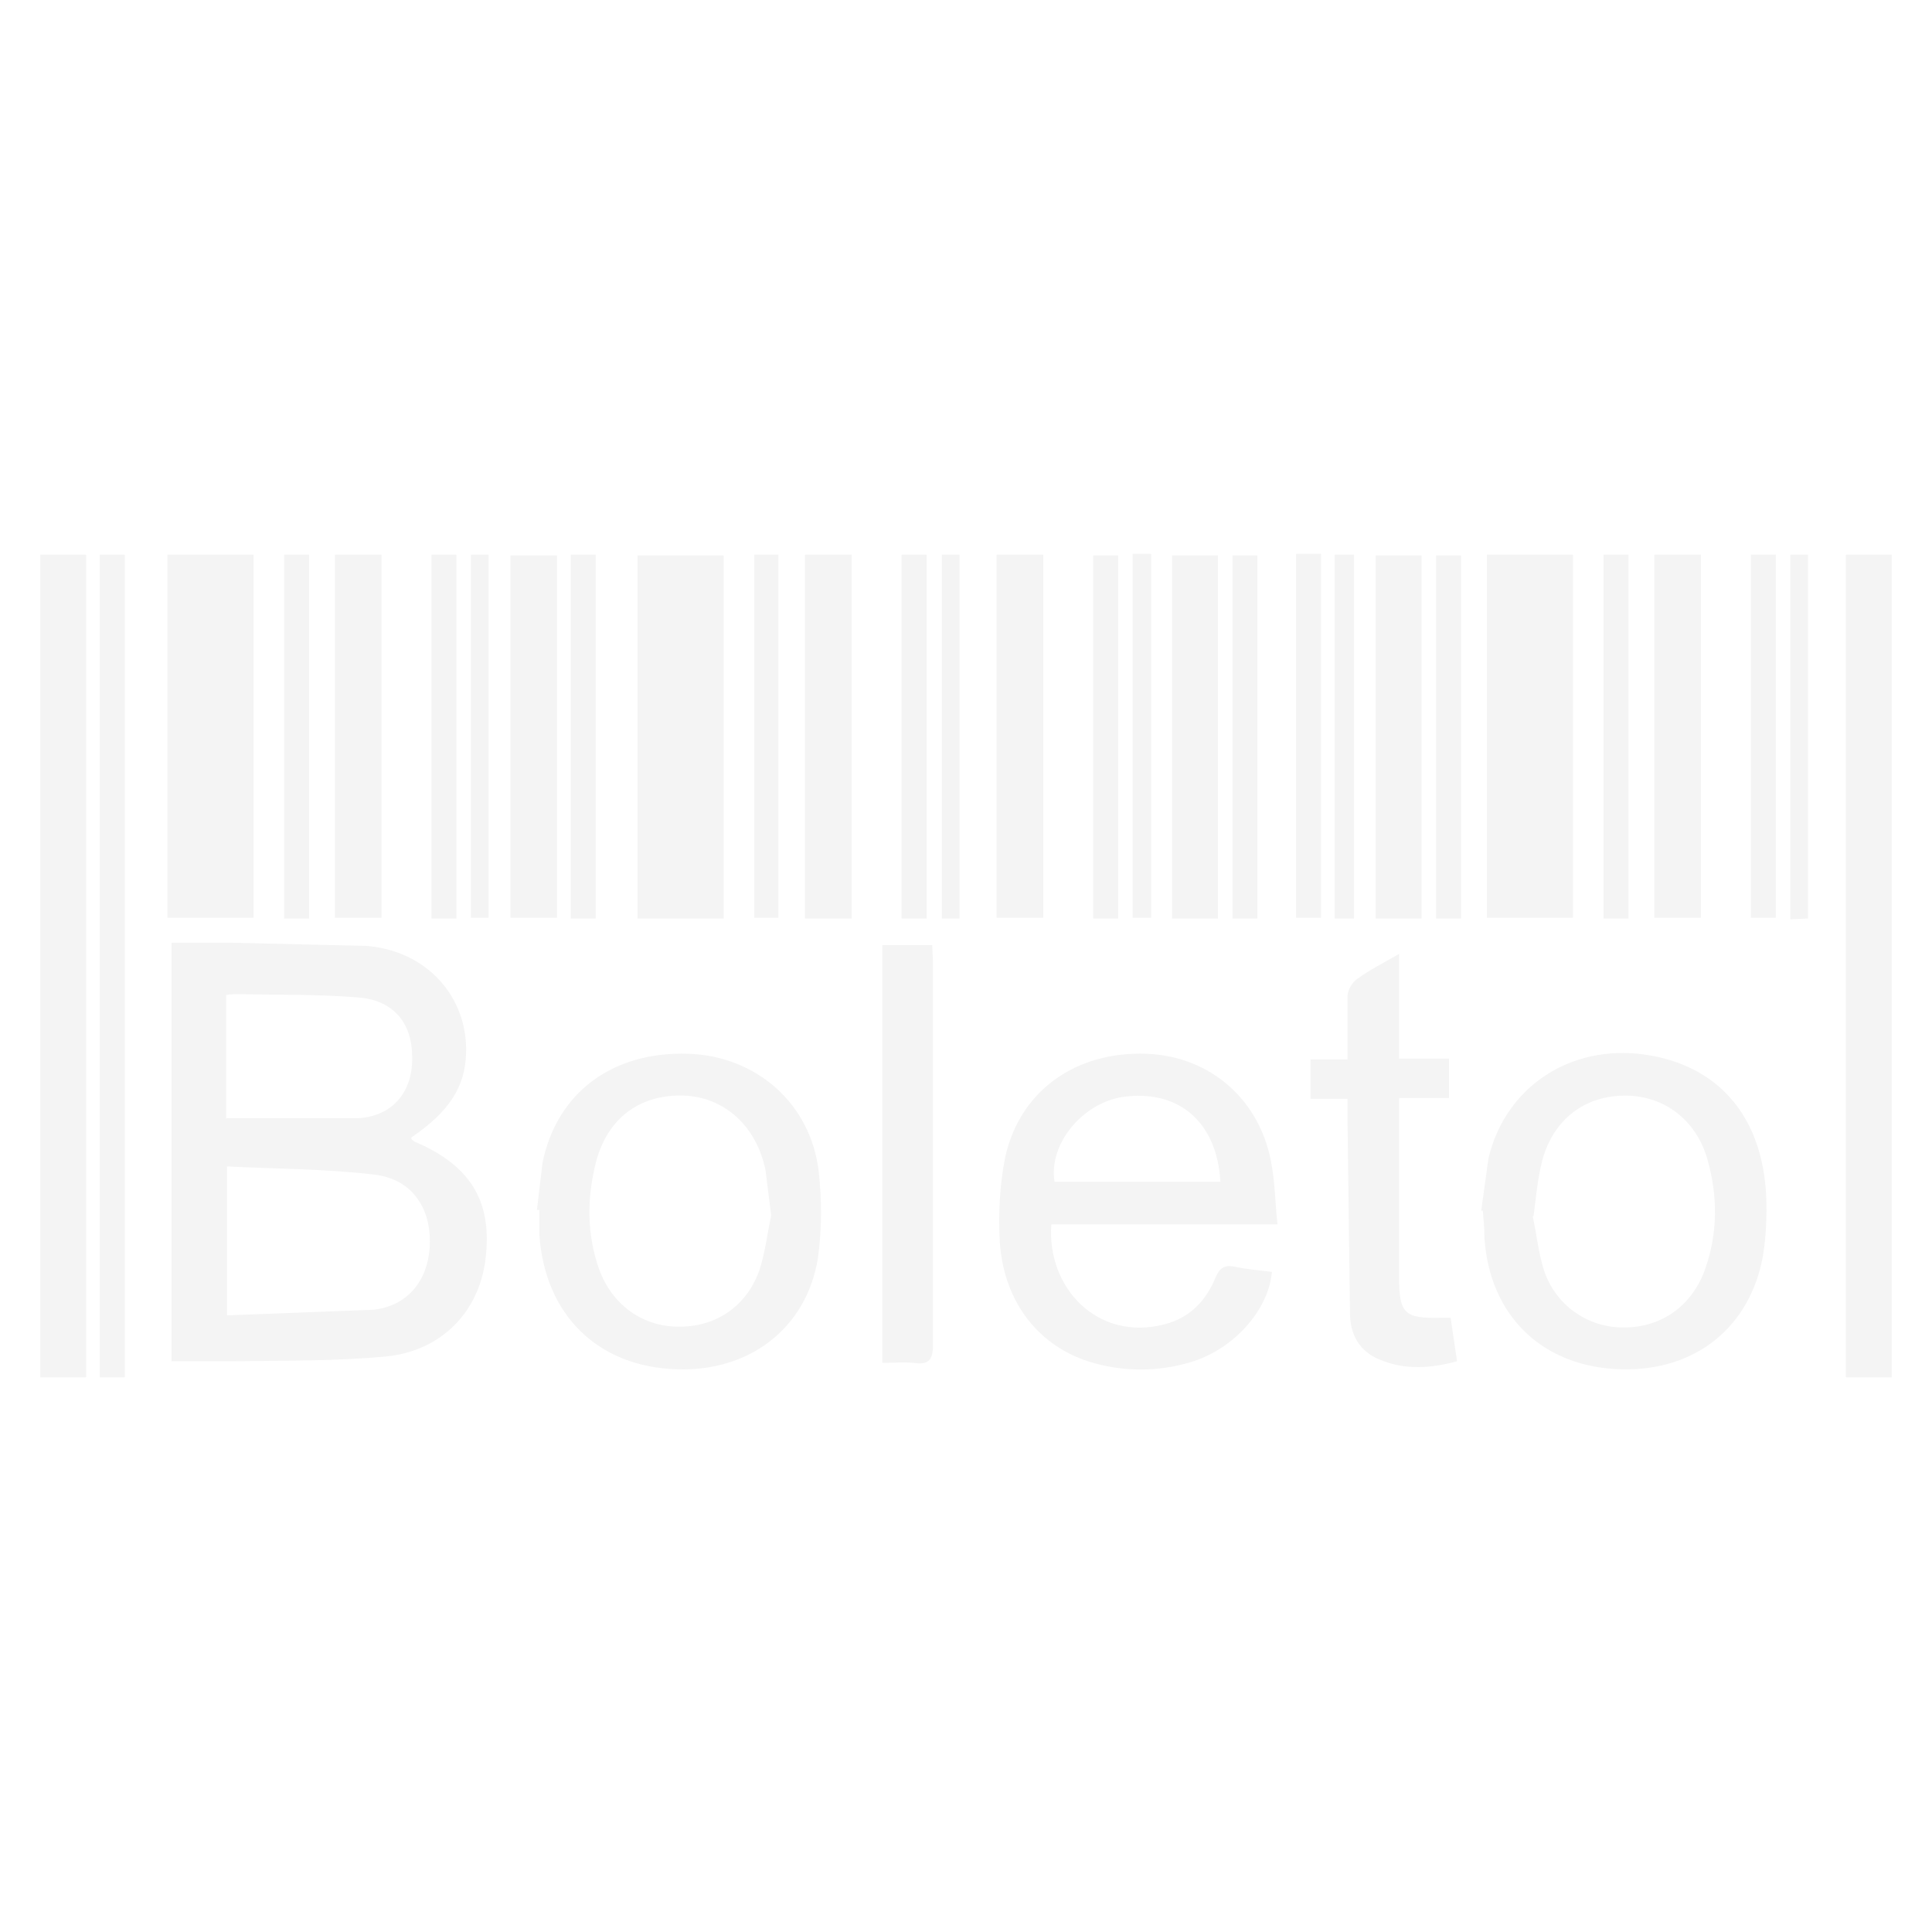
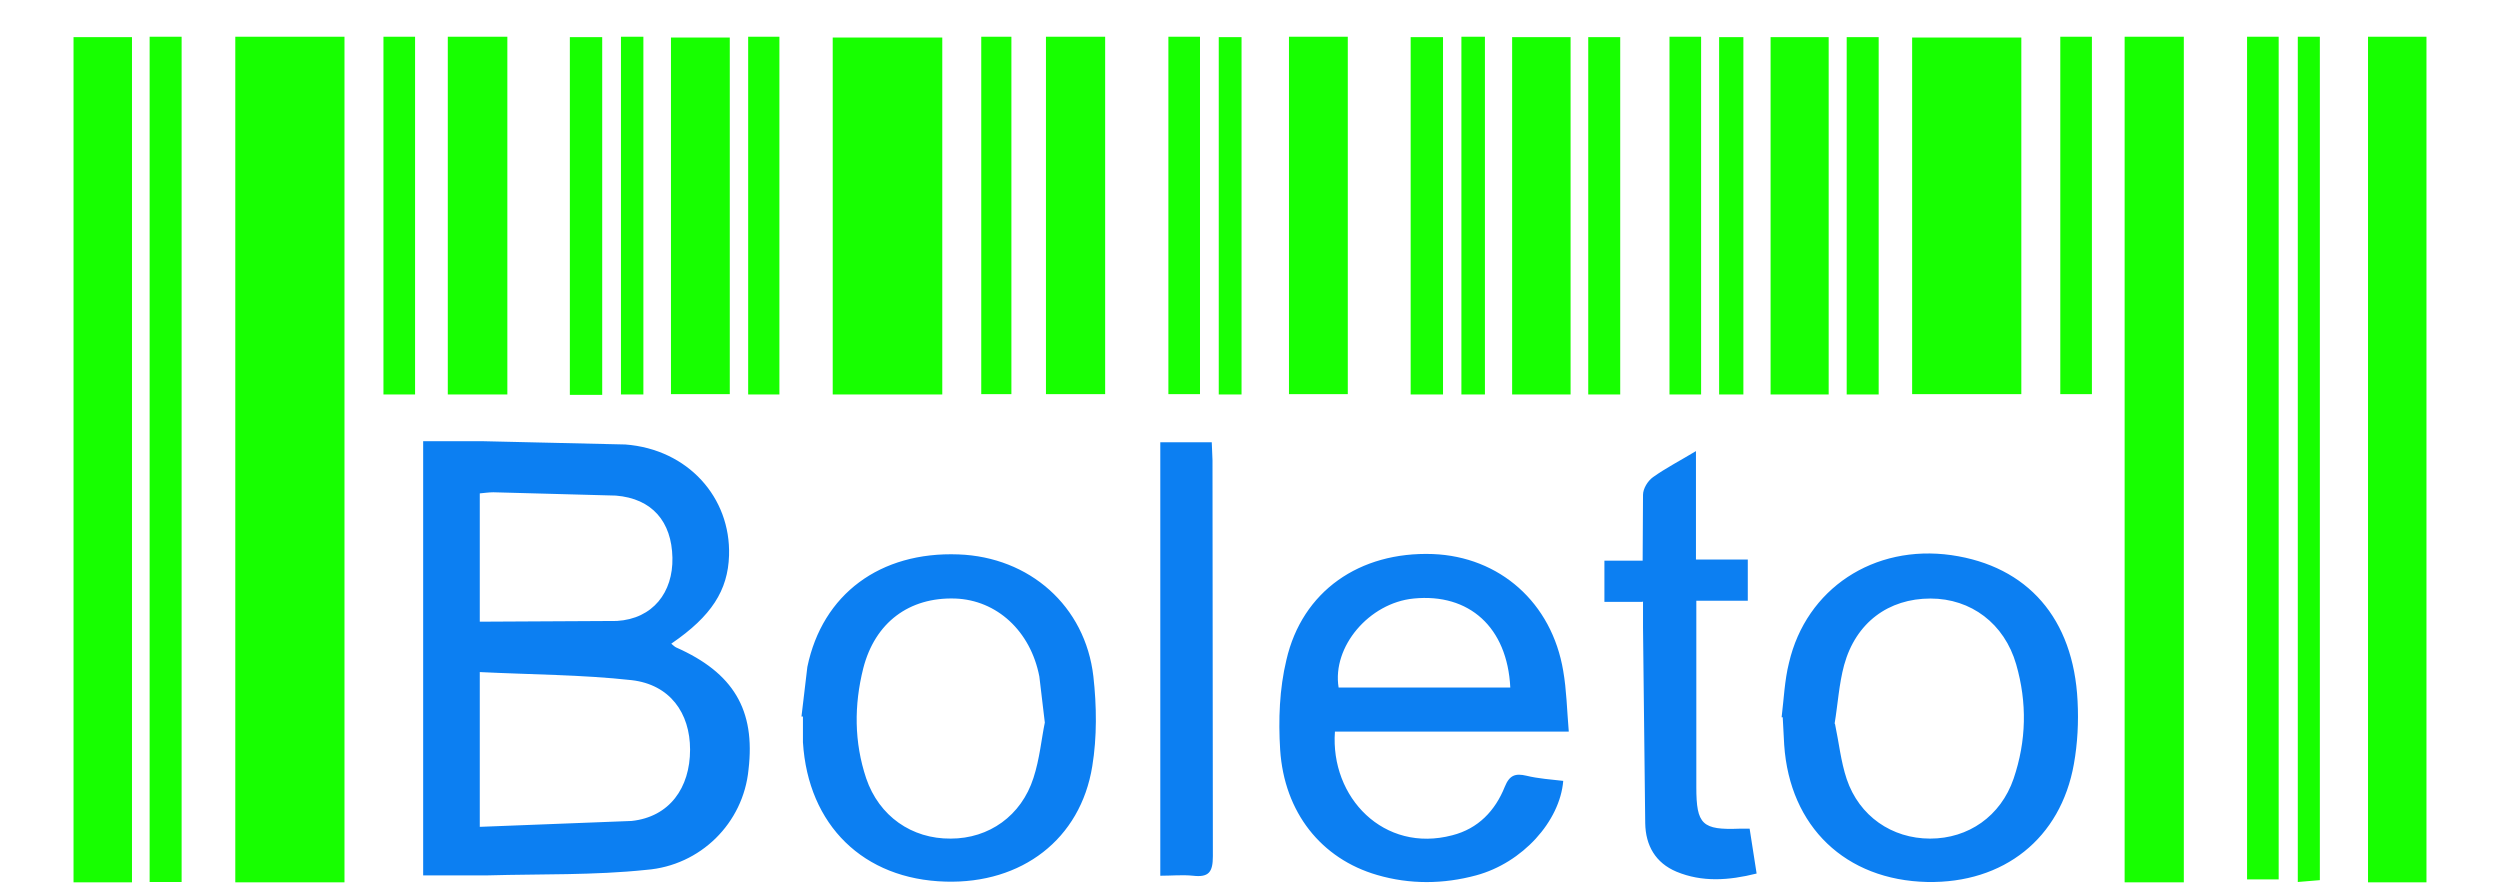
- <svg xmlns="http://www.w3.org/2000/svg" viewBox="0 0 24 24" fill="#f4f4f4">
-   <path d="M5.11 14.15s.04.04.06.04c.69.3.95.75.86 1.46-.08.64-.54 1.13-1.23 1.2-.63.06-1.26.05-1.89.06h-.78v-5.2h.7l1.72.04c.75.06 1.26.63 1.24 1.33-.01.42-.21.73-.68 1.05zm-2.29.34v1.85l1.82-.07c.45-.05.7-.4.7-.85 0-.44-.24-.78-.7-.83-.6-.07-1.2-.07-1.82-.1zm0-.6h1.64c.43-.03.67-.34.66-.76 0-.43-.24-.71-.68-.74-.49-.04-.98-.03-1.47-.04-.05 0-.11 0-.16.01v1.54zm13.04 1.32h-2.8c-.06.79.58 1.46 1.41 1.24.31-.08.51-.29.63-.58.06-.14.13-.16.26-.13.14.03.29.04.44.06-.04.48-.49.98-1.04 1.13a2.15 2.15 0 0 1-1.18 0c-.67-.19-1.11-.75-1.16-1.5-.02-.36 0-.73.07-1.07.19-.82.88-1.3 1.75-1.27.8.03 1.43.58 1.56 1.4.04.23.04.46.07.72zm-.7-.53c-.04-.72-.49-1.13-1.16-1.06-.53.05-.98.58-.9 1.06h2.06zm-8.49.35l.07-.59c.18-.87.87-1.38 1.81-1.35.85.03 1.52.62 1.62 1.46.04.35.04.73-.01 1.08-.14.87-.85 1.41-1.75 1.38-.98-.03-1.64-.67-1.71-1.67v-.31zm2.91.07l-.07-.56c-.11-.55-.51-.91-1.01-.93-.55-.02-.96.28-1.1.84-.11.44-.11.88.04 1.31.16.45.55.73 1.01.72.46 0 .84-.27.99-.72.07-.23.1-.48.14-.66zm8.82-.06l.09-.65c.21-.89 1.02-1.42 1.94-1.29.91.13 1.46.76 1.51 1.75.01.25 0 .51-.04.75-.16.89-.84 1.43-1.75 1.41-.98-.02-1.65-.66-1.71-1.64 0-.11-.01-.22-.02-.33zm.64.07c.05.23.07.45.14.67a1.03 1.03 0 0 0 1 .71c.46 0 .84-.27 1-.72s.16-.91.03-1.37c-.14-.49-.54-.79-1.02-.79-.5 0-.89.29-1.03.8-.06.23-.08.47-.11.7zm-17.97 2H.5V6.89h.57v10.22zm22.43 0h-.57V6.89h.57v10.22zm-14.51-5.7H7.92V6.9h1.07v4.51zm-5.84-.01H2.08V6.89h1.07v4.51zm16.39 0h-1.07V6.89h1.07v4.51zm-2.8 2.25h-.46v-.49h.46v-.79c0-.07.06-.17.12-.21.15-.11.33-.2.52-.31v1.3H18v.49h-.62v.2 2.03c0 .45.07.51.52.5h.12l.08.54c-.33.09-.65.11-.96-.02-.25-.1-.37-.31-.37-.58l-.03-2.34v-.32zM1.24 6.89h.31v10.22h-.31V6.89zm9.73 4.85h.61l.01.22v4.74c0 .19-.05.26-.24.23-.13-.01-.25 0-.39 0v-5.19z" />
-   <path d="M4.16 6.89h.58v4.51h-.58V6.89zm8.22 0h.58v4.51h-.58V6.89zm8.17 0h.58v4.51h-.58V6.89zM10 6.89h.58v4.52H10V6.89zm-3.08.01v4.5h-.58V6.9h.58zm8.21 4.51h-.57V6.9h.57v4.51zm2.53 0h-.57V6.9h.57v4.51zM7.09 6.89h.31v4.52h-.31V6.89zm4.11 0h.31v4.52h-.31V6.89zm2.69 4.52h-.31V6.9h.31v4.51zm1.73 0h-.31V6.9h.31v4.51zm.79-.01h-.31V6.88h.31v4.52zM3.53 6.89h.31v4.52h-.31V6.89zm14.62 4.52h-.31V6.9h.31v4.51zm1.77-4.52h.31v4.52h-.31V6.89zm1.83 0h.31v4.51h-.31V6.89zM5.67 11.41h-.31V6.89h.31v4.52zm3.7-4.52h.3v4.51h-.3V6.89zm4.93 4.51h-.23V6.88h.23v4.52zm2.52.01h-.24V6.89h.24v4.52zM5.85 6.89h.22v4.51h-.22V6.89zm6.07 4.52h-.22V6.89h.22v4.52zm10.32-4.52h.22v4.52l-.22.01V6.89z" />
+ <svg xmlns="http://www.w3.org/2000/svg" viewBox="0 0 68 24">
+   <path d="M18.26 17.51c.06.05.09.08.13.1 1.56.69 2.16 1.7 1.97 3.32a3.03 3.03 0 0 1-2.78 2.73c-1.42.15-2.87.11-4.3.15h-1.77V12h1.59l3.91.09c1.7.13 2.87 1.44 2.82 3.02-.03.95-.48 1.65-1.56 2.39zm-5.21.77v4.21l4.13-.16c1.03-.11 1.59-.9 1.59-1.94 0-1-.55-1.77-1.59-1.89-1.36-.15-2.73-.15-4.14-.22zm0-1.37l3.73-.02c.98-.06 1.53-.78 1.51-1.72-.02-.98-.55-1.61-1.54-1.69l-3.33-.09c-.12 0-.25.02-.37.03v3.49zm29.62 2.99h-6.36c-.13 1.79 1.33 3.31 3.19 2.82.71-.18 1.17-.67 1.43-1.32.13-.32.29-.37.59-.3.33.08.66.1 1 .14-.09 1.1-1.11 2.23-2.37 2.57-.89.24-1.8.25-2.69-.01-1.52-.44-2.53-1.7-2.64-3.41-.05-.81-.02-1.65.17-2.44.43-1.87 1.99-2.95 3.98-2.88 1.82.07 3.24 1.32 3.55 3.18.09.52.1 1.04.15 1.64zm-1.59-1.2c-.08-1.64-1.12-2.57-2.63-2.42-1.21.12-2.22 1.31-2.04 2.42h4.67zm-19.28.79l.16-1.35c.41-1.98 1.98-3.14 4.11-3.06 1.93.07 3.45 1.4 3.67 3.32.09.8.1 1.65-.03 2.44-.32 1.99-1.92 3.2-3.99 3.14-2.23-.06-3.74-1.53-3.88-3.79v-.7h-.05zm6.62.17l-.15-1.26c-.24-1.24-1.16-2.08-2.29-2.12-1.25-.04-2.18.65-2.5 1.9-.25 1-.25 2 .08 2.99.35 1.03 1.24 1.65 2.3 1.64 1.04 0 1.92-.62 2.25-1.65.17-.52.22-1.08.31-1.51zm20.04-.15c.06-.49.08-1 .2-1.48.47-2.02 2.31-3.23 4.42-2.93 2.07.3 3.32 1.72 3.43 3.97.03.57 0 1.15-.1 1.71-.36 2.03-1.91 3.25-3.99 3.21-2.22-.05-3.74-1.5-3.89-3.73l-.04-.75h-.03zm1.45.17c.11.52.16 1.03.32 1.51.34 1.01 1.23 1.62 2.27 1.62s1.92-.61 2.27-1.63c.35-1.03.37-2.07.07-3.11-.32-1.11-1.23-1.79-2.33-1.79-1.14 0-2.03.65-2.35 1.81-.14.52-.17 1.06-.26 1.6zm-5.23-3.31h-1.04v-1.12h1.04l.01-1.79c0-.17.13-.38.27-.48.35-.25.74-.45 1.17-.71v2.95h1.41v1.12h-1.4v.46 4.61c0 1.02.16 1.17 1.18 1.13h.27l.19 1.22c-.76.19-1.48.24-2.18-.05-.57-.24-.84-.71-.85-1.32l-.06-5.32v-.72zm-13.12-4.34h1.4l.02.49.01 10.77c0 .43-.11.58-.54.53-.29-.03-.58 0-.89 0V12.04z" fill="#0c7ff2" />
+   <path d="M3.59 24H2V1.01h1.59V24zM66 24h-1.59V1H66v23zM25.63 10.73h-2.98V1.02h2.98v9.72zM9.37 24H6.4V1h2.97v23zm45.61-13.28h-2.97v-9.7h2.97v9.71zM4.07 1h.87v22.99h-.87V1zm8.11 0h1.62v9.73h-1.62V1zm22.88 0h1.6v9.72h-1.6V1zm22.73 0h1.61v23h-1.61V1zM28.45 1h1.61v9.72h-1.61V1zm-8.6.02v9.7h-1.6v-9.7h1.6zm22.87 9.71h-1.59V1.01h1.59v9.72zm7.02 0h-1.58V1.01h1.58v9.72zM20.35 1h.85v9.73h-.85V1zm11.43 0h.86v9.72h-.86V1zm7.47 9.73h-.88V1.01h.88v9.72zm4.82 0h-.87V1.01h.87v9.72zm2.2 0h-.86V1h.86v9.72zM10.43 1h.86v9.73h-.86V1zm40.67 9.73h-.87V1.01h.87v9.72zM56.04 1h.86v9.72h-.86V1zm5.08 0h.86v22.92h-.86V1zm-44.74 9.74h-.88V1.01h.88v9.73zM26.69 1h.82v9.72h-.82V1zm13.7 9.73h-.64V1h.64v9.72zm7.03 0h-.66V1.01h.66v9.72zM16.89 1h.61v9.73h-.61V1zm16.88 9.73h-.62V1.01h.62v9.73zM62.5 1h.6v22.94l-.6.05V1z" fill="#17ff00" />
</svg>
